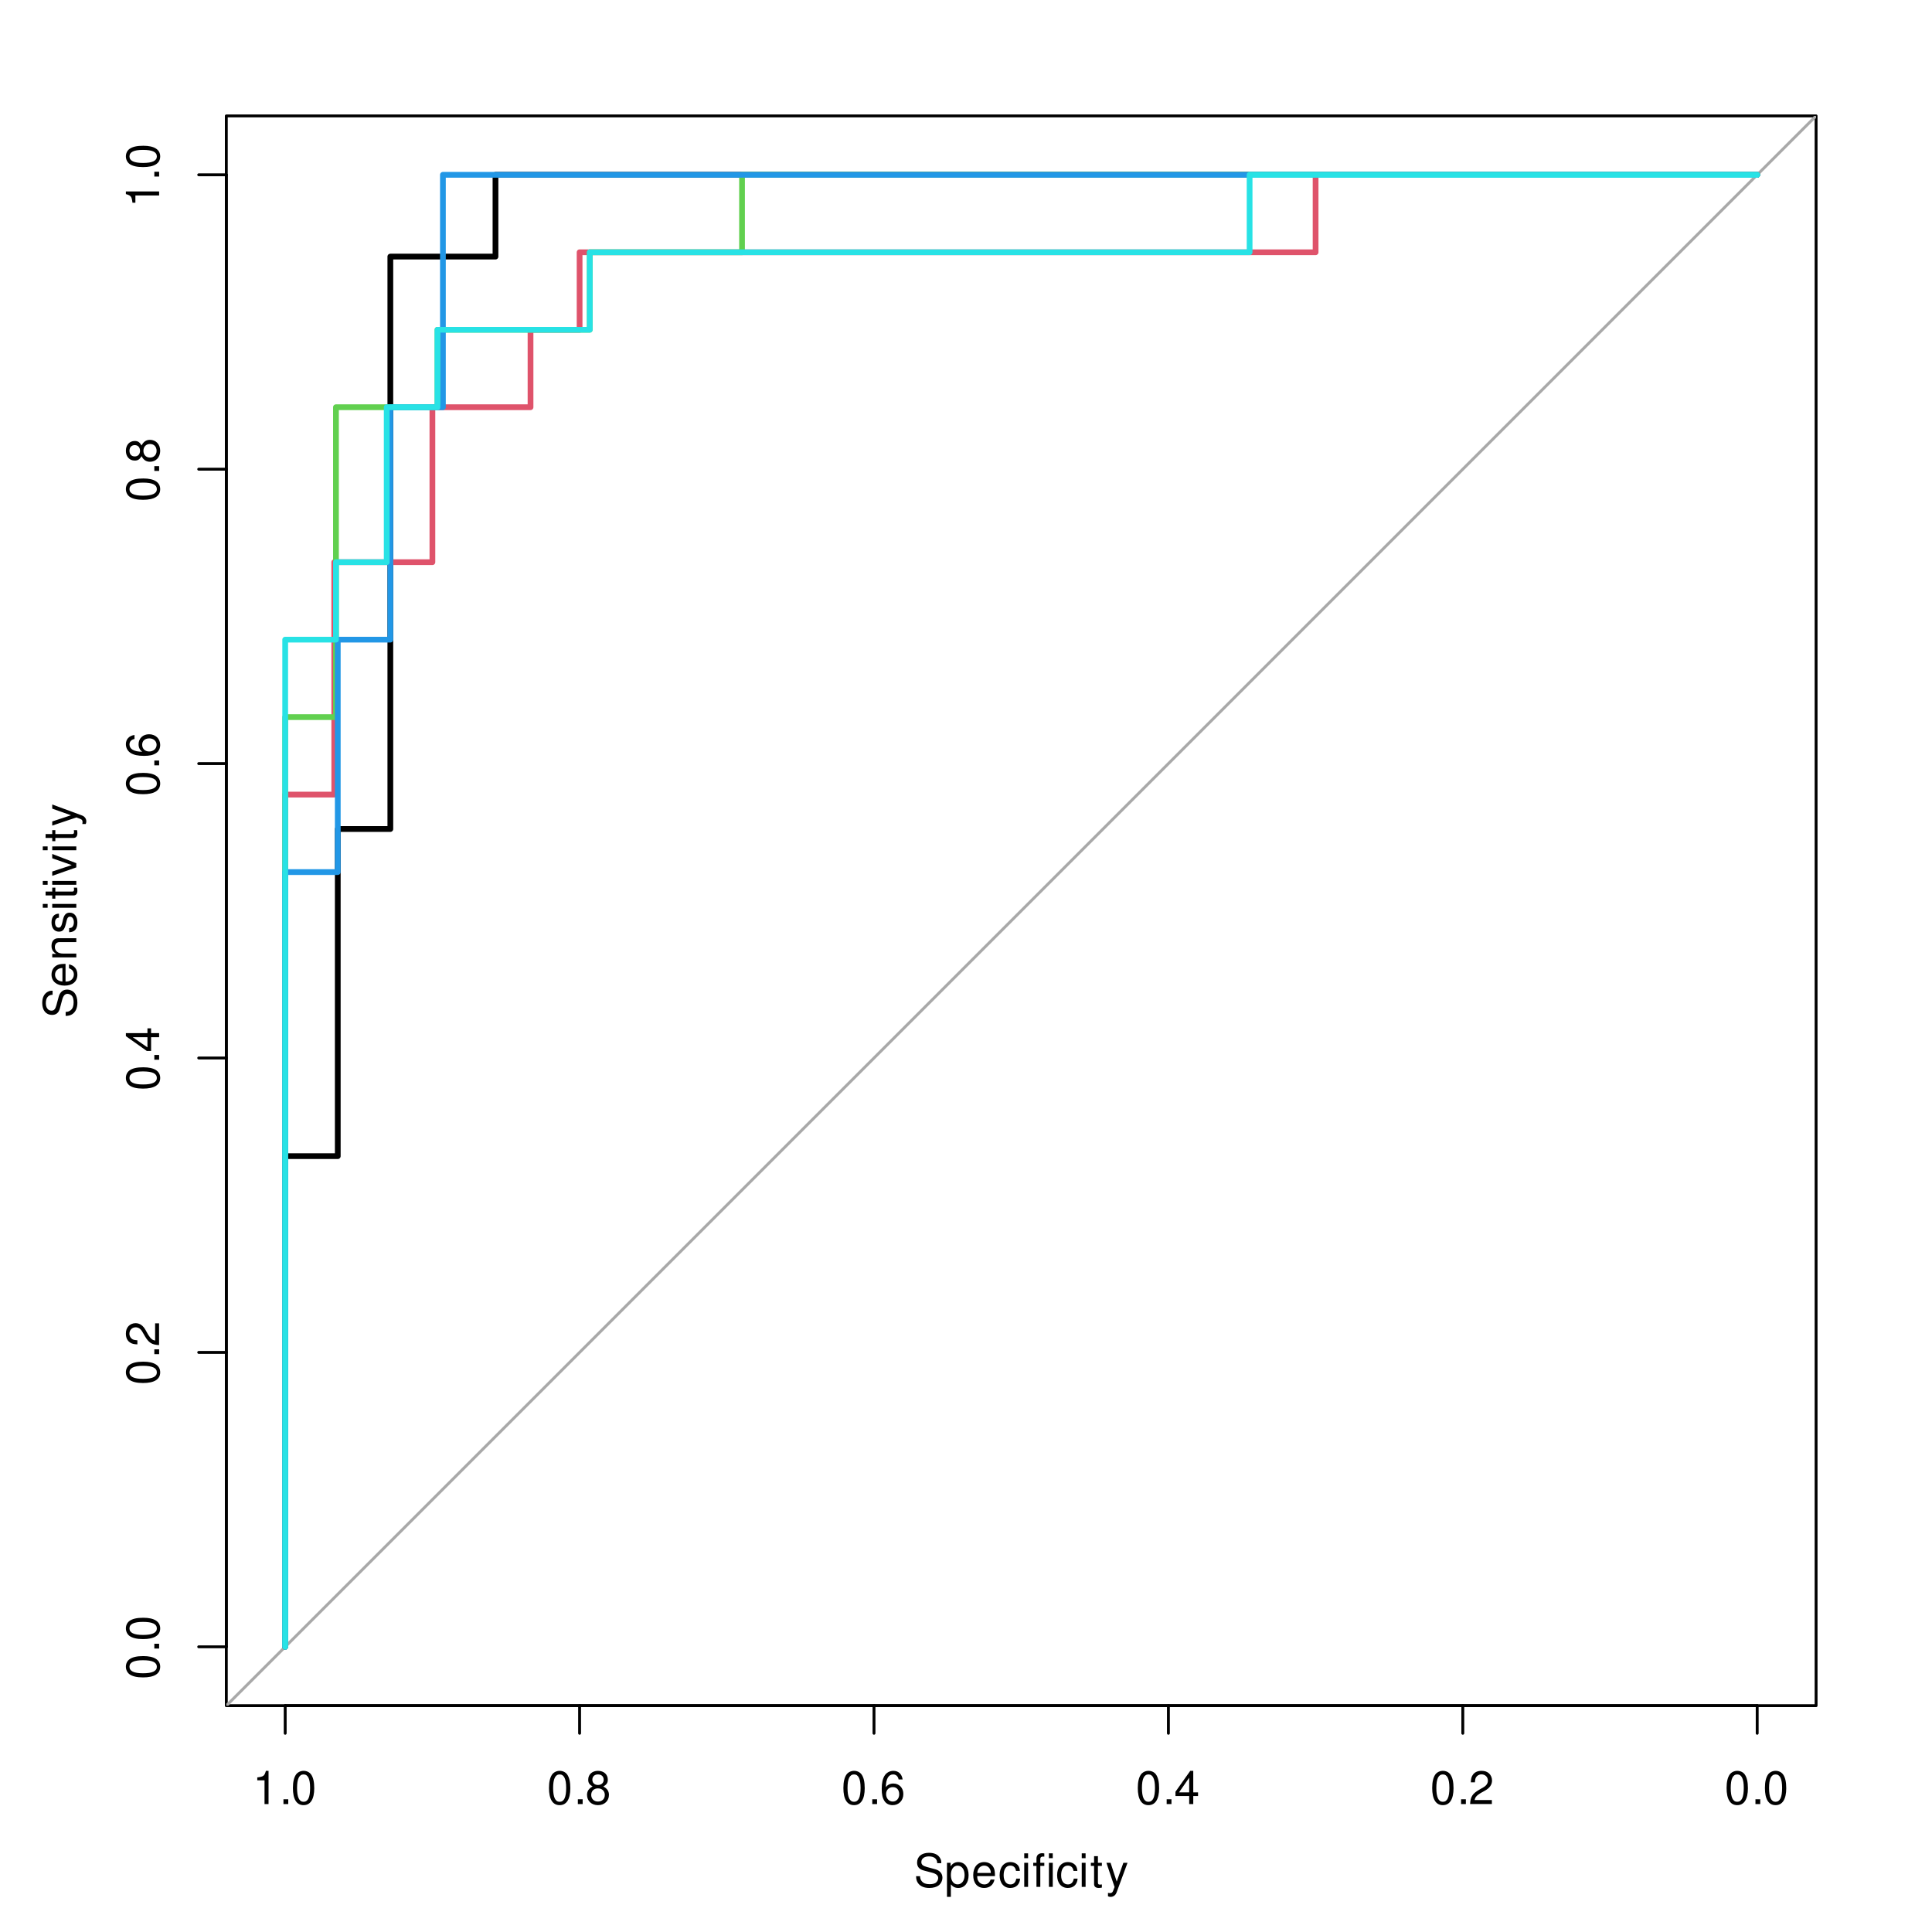
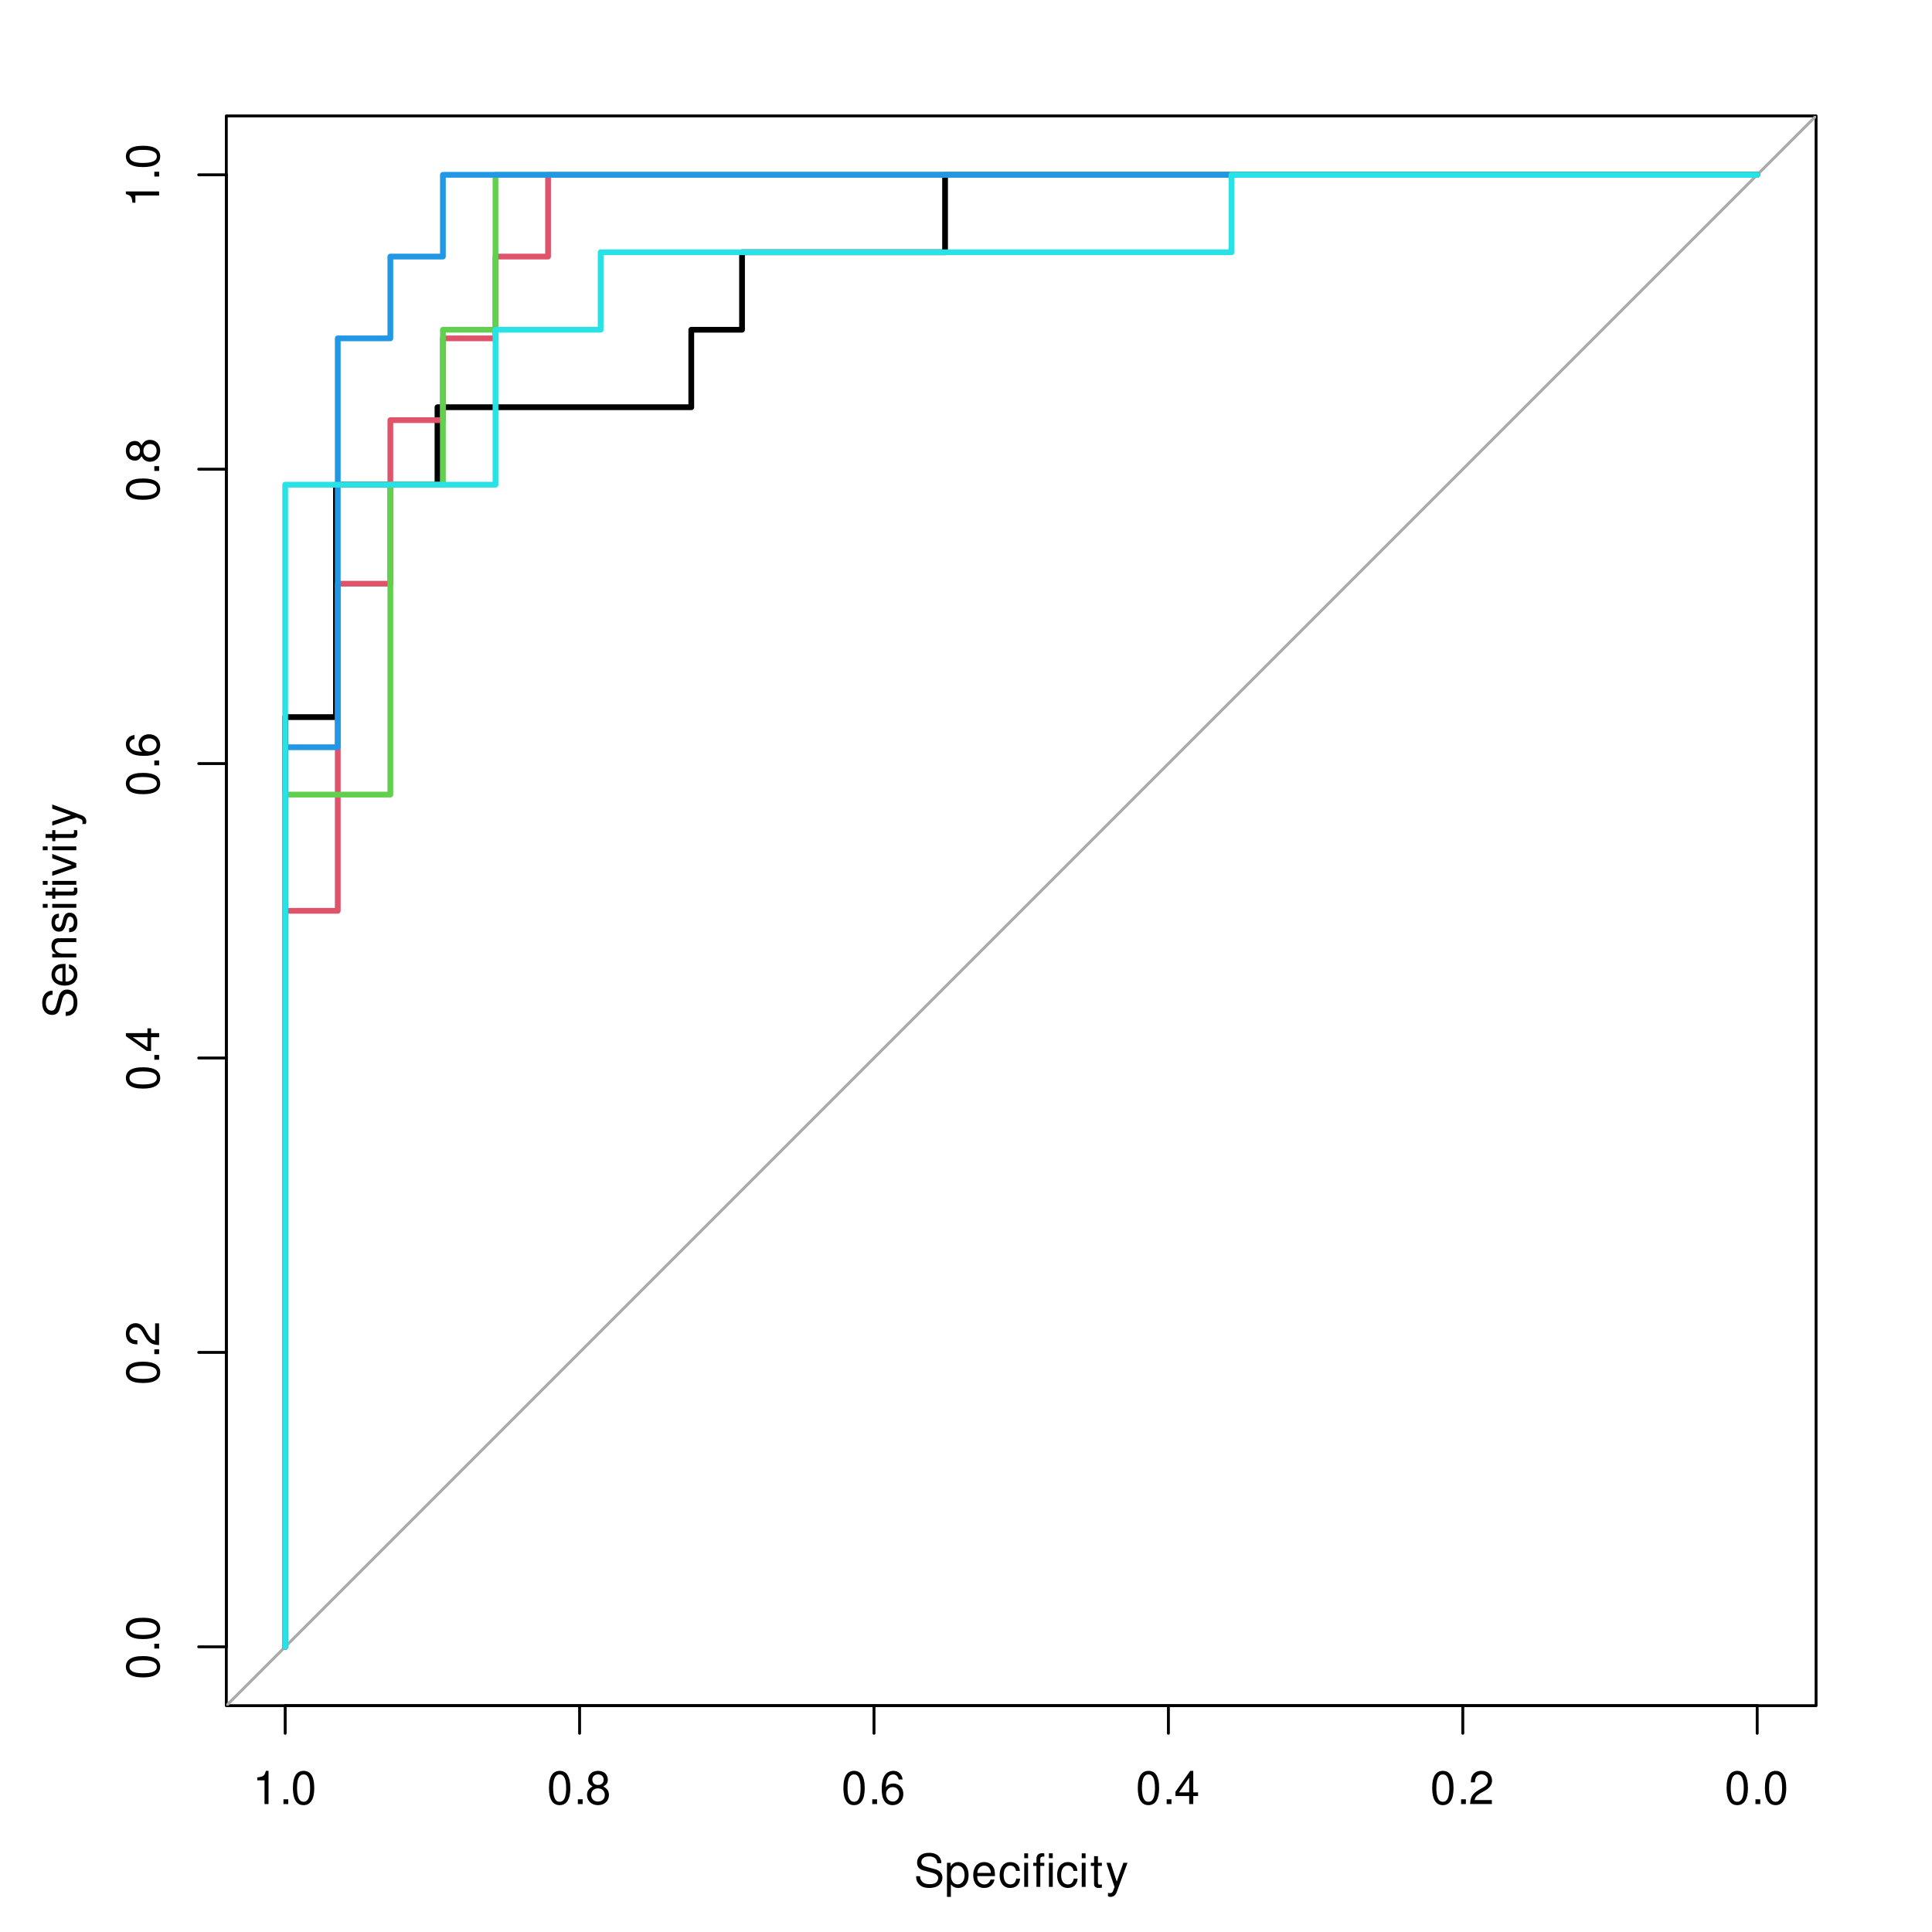
<svg xmlns="http://www.w3.org/2000/svg" xmlns:xlink="http://www.w3.org/1999/xlink" width="504pt" height="504pt" viewBox="0 0 504 504" version="1.1">
  <defs>
    <g>
      <symbol overflow="visible" id="glyph0-0">
        <path style="stroke:none;" d="" />
      </symbol>
      <symbol overflow="visible" id="glyph0-1">
        <path style="stroke:none;" d="M 7.156 -6.188 C 7.156 -6.781 7.109 -6.953 6.922 -7.359 C 6.438 -8.359 5.422 -8.891 3.953 -8.891 C 2.031 -8.891 0.844 -7.906 0.844 -6.328 C 0.844 -5.25 1.406 -4.578 2.562 -4.281 L 4.734 -3.703 C 5.844 -3.422 6.344 -2.969 6.344 -2.297 C 6.344 -1.828 6.078 -1.344 5.719 -1.078 C 5.359 -0.828 4.812 -0.703 4.109 -0.703 C 3.141 -0.703 2.516 -0.938 2.094 -1.438 C 1.766 -1.828 1.625 -2.25 1.625 -2.781 L 0.578 -2.781 C 0.594 -1.984 0.75 -1.453 1.094 -0.969 C 1.688 -0.141 2.703 0.281 4.031 0.281 C 5.078 0.281 5.922 0.031 6.484 -0.391 C 7.078 -0.859 7.453 -1.641 7.453 -2.406 C 7.453 -3.484 6.781 -4.266 5.594 -4.594 L 3.391 -5.188 C 2.344 -5.469 1.953 -5.812 1.953 -6.484 C 1.953 -7.375 2.734 -7.953 3.906 -7.953 C 5.297 -7.953 6.078 -7.328 6.094 -6.188 Z M 7.156 -6.188 " />
      </symbol>
      <symbol overflow="visible" id="glyph0-2">
        <path style="stroke:none;" d="M 0.641 2.609 L 1.656 2.609 L 1.656 -0.656 C 2.188 -0.016 2.766 0.281 3.594 0.281 C 5.219 0.281 6.281 -1.031 6.281 -3.031 C 6.281 -5.141 5.25 -6.469 3.578 -6.469 C 2.719 -6.469 2.047 -6.078 1.578 -5.344 L 1.578 -6.281 L 0.641 -6.281 Z M 3.406 -5.531 C 4.516 -5.531 5.234 -4.562 5.234 -3.062 C 5.234 -1.625 4.5 -0.656 3.406 -0.656 C 2.344 -0.656 1.656 -1.625 1.656 -3.094 C 1.656 -4.578 2.344 -5.531 3.406 -5.531 Z M 3.406 -5.531 " />
      </symbol>
      <symbol overflow="visible" id="glyph0-3">
        <path style="stroke:none;" d="M 6.156 -2.812 C 6.156 -3.766 6.078 -4.344 5.906 -4.812 C 5.5 -5.844 4.531 -6.469 3.359 -6.469 C 1.609 -6.469 0.484 -5.141 0.484 -3.062 C 0.484 -0.984 1.562 0.281 3.344 0.281 C 4.781 0.281 5.766 -0.547 6.031 -1.906 L 5.016 -1.906 C 4.734 -1.078 4.172 -0.641 3.375 -0.641 C 2.734 -0.641 2.203 -0.938 1.859 -1.469 C 1.625 -1.828 1.531 -2.188 1.531 -2.812 Z M 1.547 -3.625 C 1.625 -4.781 2.344 -5.547 3.344 -5.547 C 4.375 -5.547 5.078 -4.75 5.078 -3.625 Z M 1.547 -3.625 " />
      </symbol>
      <symbol overflow="visible" id="glyph0-4">
        <path style="stroke:none;" d="M 5.656 -4.172 C 5.609 -4.781 5.469 -5.188 5.234 -5.531 C 4.797 -6.125 4.047 -6.469 3.172 -6.469 C 1.469 -6.469 0.375 -5.125 0.375 -3.031 C 0.375 -1.016 1.453 0.281 3.156 0.281 C 4.656 0.281 5.609 -0.625 5.719 -2.156 L 4.719 -2.156 C 4.547 -1.156 4.031 -0.641 3.188 -0.641 C 2.078 -0.641 1.422 -1.547 1.422 -3.031 C 1.422 -4.609 2.062 -5.547 3.156 -5.547 C 4 -5.547 4.531 -5.047 4.641 -4.172 Z M 5.656 -4.172 " />
      </symbol>
      <symbol overflow="visible" id="glyph0-5">
        <path style="stroke:none;" d="M 1.797 -6.281 L 0.797 -6.281 L 0.797 0 L 1.797 0 Z M 1.797 -8.75 L 0.797 -8.75 L 0.797 -7.484 L 1.797 -7.484 Z M 1.797 -8.75 " />
      </symbol>
      <symbol overflow="visible" id="glyph0-6">
        <path style="stroke:none;" d="M 3.031 -6.281 L 1.984 -6.281 L 1.984 -7.266 C 1.984 -7.688 2.203 -7.906 2.672 -7.906 C 2.766 -7.906 2.797 -7.906 3.031 -7.891 L 3.031 -8.719 C 2.797 -8.766 2.656 -8.781 2.453 -8.781 C 1.531 -8.781 0.984 -8.25 0.984 -7.359 L 0.984 -6.281 L 0.141 -6.281 L 0.141 -5.469 L 0.984 -5.469 L 0.984 0 L 1.984 0 L 1.984 -5.469 L 3.031 -5.469 Z M 5.234 -6.281 L 4.234 -6.281 L 4.234 0 L 5.234 0 Z M 5.234 -8.75 L 4.234 -8.75 L 4.234 -7.484 L 5.234 -7.484 Z M 5.234 -8.75 " />
      </symbol>
      <symbol overflow="visible" id="glyph0-7">
        <path style="stroke:none;" d="M 3.047 -6.281 L 2.016 -6.281 L 2.016 -8.016 L 1.016 -8.016 L 1.016 -6.281 L 0.172 -6.281 L 0.172 -5.469 L 1.016 -5.469 L 1.016 -0.719 C 1.016 -0.078 1.453 0.281 2.234 0.281 C 2.5 0.281 2.719 0.25 3.047 0.188 L 3.047 -0.641 C 2.906 -0.609 2.766 -0.594 2.562 -0.594 C 2.141 -0.594 2.016 -0.719 2.016 -1.156 L 2.016 -5.469 L 3.047 -5.469 Z M 3.047 -6.281 " />
      </symbol>
      <symbol overflow="visible" id="glyph0-8">
        <path style="stroke:none;" d="M 4.656 -6.281 L 2.922 -1.391 L 1.312 -6.281 L 0.234 -6.281 L 2.359 0.031 L 1.984 1.016 C 1.812 1.469 1.594 1.625 1.172 1.625 C 1.016 1.625 0.859 1.609 0.641 1.562 L 0.641 2.453 C 0.859 2.562 1.062 2.609 1.312 2.609 C 1.641 2.609 1.984 2.516 2.25 2.312 C 2.562 2.094 2.75 1.828 2.938 1.312 L 5.734 -6.281 Z M 4.656 -6.281 " />
      </symbol>
      <symbol overflow="visible" id="glyph0-9">
        <path style="stroke:none;" d="M 3.109 -6.188 L 3.109 0 L 4.156 0 L 4.156 -8.672 L 3.469 -8.672 C 3.094 -7.344 2.859 -7.156 1.219 -6.953 L 1.219 -6.188 Z M 3.109 -6.188 " />
      </symbol>
      <symbol overflow="visible" id="glyph0-10">
        <path style="stroke:none;" d="M 2.297 -1.25 L 1.047 -1.25 L 1.047 0 L 2.297 0 Z M 2.297 -1.25 " />
      </symbol>
      <symbol overflow="visible" id="glyph0-11">
        <path style="stroke:none;" d="M 3.297 -8.672 C 2.516 -8.672 1.781 -8.312 1.344 -7.734 C 0.797 -6.953 0.516 -5.812 0.516 -4.203 C 0.516 -1.266 1.469 0.281 3.297 0.281 C 5.094 0.281 6.078 -1.266 6.078 -4.125 C 6.078 -5.812 5.812 -6.938 5.25 -7.734 C 4.812 -8.328 4.109 -8.672 3.297 -8.672 Z M 3.297 -7.734 C 4.438 -7.734 5 -6.578 5 -4.219 C 5 -1.75 4.453 -0.594 3.281 -0.594 C 2.156 -0.594 1.594 -1.797 1.594 -4.188 C 1.594 -6.578 2.156 -7.734 3.297 -7.734 Z M 3.297 -7.734 " />
      </symbol>
      <symbol overflow="visible" id="glyph0-12">
        <path style="stroke:none;" d="M 4.688 -4.578 C 5.578 -5.109 5.859 -5.547 5.859 -6.359 C 5.859 -7.734 4.812 -8.672 3.297 -8.672 C 1.797 -8.672 0.75 -7.734 0.75 -6.375 C 0.75 -5.547 1.016 -5.125 1.891 -4.578 C 0.922 -4.078 0.438 -3.375 0.438 -2.406 C 0.438 -0.828 1.609 0.281 3.297 0.281 C 4.984 0.281 6.156 -0.828 6.156 -2.406 C 6.156 -3.375 5.672 -4.078 4.688 -4.578 Z M 3.297 -7.734 C 4.203 -7.734 4.781 -7.203 4.781 -6.344 C 4.781 -5.516 4.188 -4.984 3.297 -4.984 C 2.406 -4.984 1.828 -5.516 1.828 -6.359 C 1.828 -7.203 2.406 -7.734 3.297 -7.734 Z M 3.297 -4.094 C 4.359 -4.094 5.078 -3.391 5.078 -2.391 C 5.078 -1.344 4.375 -0.656 3.281 -0.656 C 2.25 -0.656 1.531 -1.375 1.531 -2.375 C 1.531 -3.406 2.234 -4.094 3.297 -4.094 Z M 3.297 -4.094 " />
      </symbol>
      <symbol overflow="visible" id="glyph0-13">
        <path style="stroke:none;" d="M 5.969 -6.422 C 5.766 -7.844 4.859 -8.672 3.562 -8.672 C 2.625 -8.672 1.781 -8.219 1.281 -7.438 C 0.75 -6.594 0.516 -5.531 0.516 -3.953 C 0.516 -2.5 0.719 -1.578 1.234 -0.797 C 1.688 -0.094 2.438 0.281 3.375 0.281 C 4.984 0.281 6.156 -0.938 6.156 -2.625 C 6.156 -4.219 5.078 -5.359 3.547 -5.359 C 2.719 -5.359 2.047 -5.047 1.594 -4.406 C 1.609 -6.547 2.281 -7.734 3.484 -7.734 C 4.234 -7.734 4.75 -7.266 4.922 -6.422 Z M 3.422 -4.422 C 4.438 -4.422 5.078 -3.703 5.078 -2.547 C 5.078 -1.453 4.359 -0.656 3.391 -0.656 C 2.406 -0.656 1.656 -1.484 1.656 -2.594 C 1.656 -3.672 2.375 -4.422 3.422 -4.422 Z M 3.422 -4.422 " />
      </symbol>
      <symbol overflow="visible" id="glyph0-14">
        <path style="stroke:none;" d="M 3.922 -2.094 L 3.922 0 L 4.984 0 L 4.984 -2.094 L 6.234 -2.094 L 6.234 -3.047 L 4.984 -3.047 L 4.984 -8.672 L 4.203 -8.672 L 0.344 -3.219 L 0.344 -2.094 Z M 3.922 -3.047 L 1.266 -3.047 L 3.922 -6.875 Z M 3.922 -3.047 " />
      </symbol>
      <symbol overflow="visible" id="glyph0-15">
        <path style="stroke:none;" d="M 6.078 -1.047 L 1.594 -1.047 C 1.703 -1.766 2.094 -2.219 3.125 -2.859 L 4.328 -3.531 C 5.516 -4.188 6.125 -5.078 6.125 -6.141 C 6.125 -6.859 5.844 -7.531 5.344 -8 C 4.844 -8.453 4.219 -8.672 3.406 -8.672 C 2.328 -8.672 1.531 -8.297 1.062 -7.547 C 0.75 -7.094 0.625 -6.547 0.594 -5.672 L 1.656 -5.672 C 1.688 -6.266 1.766 -6.609 1.906 -6.906 C 2.188 -7.422 2.734 -7.75 3.375 -7.75 C 4.328 -7.75 5.047 -7.062 5.047 -6.125 C 5.047 -5.422 4.656 -4.828 3.906 -4.391 L 2.797 -3.75 C 1.016 -2.719 0.5 -1.906 0.406 -0.016 L 6.078 -0.016 Z M 6.078 -1.047 " />
      </symbol>
      <symbol overflow="visible" id="glyph1-0">
        <path style="stroke:none;" d="" />
      </symbol>
      <symbol overflow="visible" id="glyph1-1">
        <path style="stroke:none;" d="M -6.188 -7.156 C -6.781 -7.156 -6.953 -7.109 -7.359 -6.922 C -8.359 -6.438 -8.891 -5.422 -8.891 -3.953 C -8.891 -2.031 -7.906 -0.844 -6.328 -0.844 C -5.25 -0.844 -4.578 -1.406 -4.281 -2.562 L -3.703 -4.734 C -3.422 -5.844 -2.969 -6.344 -2.297 -6.344 C -1.828 -6.344 -1.344 -6.078 -1.078 -5.719 C -0.828 -5.359 -0.703 -4.812 -0.703 -4.109 C -0.703 -3.141 -0.938 -2.516 -1.438 -2.094 C -1.828 -1.766 -2.25 -1.625 -2.781 -1.625 L -2.781 -0.578 C -1.984 -0.594 -1.453 -0.75 -0.969 -1.094 C -0.141 -1.688 0.281 -2.703 0.281 -4.031 C 0.281 -5.078 0.031 -5.922 -0.391 -6.484 C -0.859 -7.078 -1.641 -7.453 -2.406 -7.453 C -3.484 -7.453 -4.266 -6.781 -4.594 -5.594 L -5.188 -3.391 C -5.469 -2.344 -5.812 -1.953 -6.484 -1.953 C -7.375 -1.953 -7.953 -2.734 -7.953 -3.906 C -7.953 -5.297 -7.328 -6.078 -6.188 -6.094 Z M -6.188 -7.156 " />
      </symbol>
      <symbol overflow="visible" id="glyph1-2">
        <path style="stroke:none;" d="M -2.812 -6.156 C -3.766 -6.156 -4.344 -6.078 -4.812 -5.906 C -5.844 -5.5 -6.469 -4.531 -6.469 -3.359 C -6.469 -1.609 -5.141 -0.484 -3.062 -0.484 C -0.984 -0.484 0.281 -1.562 0.281 -3.344 C 0.281 -4.781 -0.547 -5.766 -1.906 -6.031 L -1.906 -5.016 C -1.078 -4.734 -0.641 -4.172 -0.641 -3.375 C -0.641 -2.734 -0.938 -2.203 -1.469 -1.859 C -1.828 -1.625 -2.188 -1.531 -2.812 -1.531 Z M -3.625 -1.547 C -4.781 -1.625 -5.547 -2.344 -5.547 -3.344 C -5.547 -4.375 -4.75 -5.078 -3.625 -5.078 Z M -3.625 -1.547 " />
      </symbol>
      <symbol overflow="visible" id="glyph1-3">
        <path style="stroke:none;" d="M -6.281 -0.844 L 0 -0.844 L 0 -1.844 L -3.469 -1.844 C -4.75 -1.844 -5.594 -2.516 -5.594 -3.547 C -5.594 -4.344 -5.109 -4.844 -4.359 -4.844 L 0 -4.844 L 0 -5.844 L -4.75 -5.844 C -5.797 -5.844 -6.469 -5.062 -6.469 -3.859 C -6.469 -2.922 -6.109 -2.312 -5.234 -1.766 L -6.281 -1.766 Z M -6.281 -0.844 " />
      </symbol>
      <symbol overflow="visible" id="glyph1-4">
        <path style="stroke:none;" d="M -4.531 -5.25 C -5.766 -5.25 -6.469 -4.422 -6.469 -2.969 C -6.469 -1.516 -5.719 -0.562 -4.547 -0.562 C -3.562 -0.562 -3.094 -1.062 -2.734 -2.562 L -2.516 -3.484 C -2.344 -4.188 -2.094 -4.469 -1.641 -4.469 C -1.047 -4.469 -0.641 -3.875 -0.641 -3 C -0.641 -2.453 -0.797 -2 -1.062 -1.75 C -1.25 -1.594 -1.422 -1.531 -1.875 -1.469 L -1.875 -0.406 C -0.422 -0.453 0.281 -1.266 0.281 -2.922 C 0.281 -4.5 -0.5 -5.516 -1.719 -5.516 C -2.656 -5.516 -3.172 -4.984 -3.469 -3.734 L -3.703 -2.766 C -3.891 -1.953 -4.156 -1.609 -4.594 -1.609 C -5.188 -1.609 -5.547 -2.125 -5.547 -2.938 C -5.547 -3.75 -5.203 -4.172 -4.531 -4.203 Z M -4.531 -5.25 " />
      </symbol>
      <symbol overflow="visible" id="glyph1-5">
        <path style="stroke:none;" d="M -6.281 -1.797 L -6.281 -0.797 L 0 -0.797 L 0 -1.797 Z M -8.75 -1.797 L -8.75 -0.797 L -7.484 -0.797 L -7.484 -1.797 Z M -8.75 -1.797 " />
      </symbol>
      <symbol overflow="visible" id="glyph1-6">
        <path style="stroke:none;" d="M -6.281 -3.047 L -6.281 -2.016 L -8.016 -2.016 L -8.016 -1.016 L -6.281 -1.016 L -6.281 -0.172 L -5.469 -0.172 L -5.469 -1.016 L -0.719 -1.016 C -0.078 -1.016 0.281 -1.453 0.281 -2.234 C 0.281 -2.5 0.25 -2.719 0.188 -3.047 L -0.641 -3.047 C -0.609 -2.906 -0.594 -2.766 -0.594 -2.562 C -0.594 -2.141 -0.719 -2.016 -1.156 -2.016 L -5.469 -2.016 L -5.469 -3.047 Z M -6.281 -3.047 " />
      </symbol>
      <symbol overflow="visible" id="glyph1-7">
        <path style="stroke:none;" d="M 0 -3.422 L -6.281 -5.828 L -6.281 -4.703 L -1.188 -2.922 L -6.281 -1.25 L -6.281 -0.125 L 0 -2.328 Z M 0 -3.422 " />
      </symbol>
      <symbol overflow="visible" id="glyph1-8">
        <path style="stroke:none;" d="M -6.281 -4.656 L -1.391 -2.922 L -6.281 -1.312 L -6.281 -0.234 L 0.031 -2.359 L 1.016 -1.984 C 1.469 -1.812 1.625 -1.594 1.625 -1.172 C 1.625 -1.016 1.609 -0.859 1.562 -0.641 L 2.453 -0.641 C 2.562 -0.859 2.609 -1.062 2.609 -1.312 C 2.609 -1.641 2.516 -1.984 2.312 -2.25 C 2.094 -2.562 1.828 -2.75 1.312 -2.938 L -6.281 -5.734 Z M -6.281 -4.656 " />
      </symbol>
      <symbol overflow="visible" id="glyph1-9">
        <path style="stroke:none;" d="M -8.672 -3.297 C -8.672 -2.516 -8.312 -1.781 -7.734 -1.344 C -6.953 -0.797 -5.812 -0.516 -4.203 -0.516 C -1.266 -0.516 0.281 -1.469 0.281 -3.297 C 0.281 -5.094 -1.266 -6.078 -4.125 -6.078 C -5.812 -6.078 -6.938 -5.812 -7.734 -5.25 C -8.328 -4.812 -8.672 -4.109 -8.672 -3.297 Z M -7.734 -3.297 C -7.734 -4.438 -6.578 -5 -4.219 -5 C -1.75 -5 -0.594 -4.453 -0.594 -3.281 C -0.594 -2.156 -1.797 -1.594 -4.188 -1.594 C -6.578 -1.594 -7.734 -2.156 -7.734 -3.297 Z M -7.734 -3.297 " />
      </symbol>
      <symbol overflow="visible" id="glyph1-10">
        <path style="stroke:none;" d="M -1.25 -2.297 L -1.25 -1.047 L 0 -1.047 L 0 -2.297 Z M -1.25 -2.297 " />
      </symbol>
      <symbol overflow="visible" id="glyph1-11">
        <path style="stroke:none;" d="M -1.047 -6.078 L -1.047 -1.594 C -1.766 -1.703 -2.219 -2.094 -2.859 -3.125 L -3.531 -4.328 C -4.188 -5.516 -5.078 -6.125 -6.141 -6.125 C -6.859 -6.125 -7.531 -5.844 -8 -5.344 C -8.453 -4.844 -8.672 -4.219 -8.672 -3.406 C -8.672 -2.328 -8.297 -1.531 -7.547 -1.062 C -7.094 -0.75 -6.547 -0.625 -5.672 -0.594 L -5.672 -1.656 C -6.266 -1.688 -6.609 -1.766 -6.906 -1.906 C -7.422 -2.188 -7.75 -2.734 -7.75 -3.375 C -7.75 -4.328 -7.062 -5.047 -6.125 -5.047 C -5.422 -5.047 -4.828 -4.656 -4.391 -3.906 L -3.75 -2.797 C -2.719 -1.016 -1.906 -0.5 -0.016 -0.406 L -0.016 -6.078 Z M -1.047 -6.078 " />
      </symbol>
      <symbol overflow="visible" id="glyph1-12">
        <path style="stroke:none;" d="M -2.094 -3.922 L 0 -3.922 L 0 -4.984 L -2.094 -4.984 L -2.094 -6.234 L -3.047 -6.234 L -3.047 -4.984 L -8.672 -4.984 L -8.672 -4.203 L -3.219 -0.344 L -2.094 -0.344 Z M -3.047 -3.922 L -3.047 -1.266 L -6.875 -3.922 Z M -3.047 -3.922 " />
      </symbol>
      <symbol overflow="visible" id="glyph1-13">
        <path style="stroke:none;" d="M -6.422 -5.969 C -7.844 -5.766 -8.672 -4.859 -8.672 -3.562 C -8.672 -2.625 -8.219 -1.781 -7.438 -1.281 C -6.594 -0.75 -5.531 -0.516 -3.953 -0.516 C -2.5 -0.516 -1.578 -0.719 -0.797 -1.234 C -0.094 -1.688 0.281 -2.438 0.281 -3.375 C 0.281 -4.984 -0.938 -6.156 -2.625 -6.156 C -4.219 -6.156 -5.359 -5.078 -5.359 -3.547 C -5.359 -2.719 -5.047 -2.047 -4.406 -1.594 C -6.547 -1.609 -7.734 -2.281 -7.734 -3.484 C -7.734 -4.234 -7.266 -4.75 -6.422 -4.922 Z M -4.422 -3.422 C -4.422 -4.438 -3.703 -5.078 -2.547 -5.078 C -1.453 -5.078 -0.656 -4.359 -0.656 -3.391 C -0.656 -2.406 -1.484 -1.656 -2.594 -1.656 C -3.672 -1.656 -4.422 -2.375 -4.422 -3.422 Z M -4.422 -3.422 " />
      </symbol>
      <symbol overflow="visible" id="glyph1-14">
        <path style="stroke:none;" d="M -4.578 -4.688 C -5.109 -5.578 -5.547 -5.859 -6.359 -5.859 C -7.734 -5.859 -8.672 -4.812 -8.672 -3.297 C -8.672 -1.797 -7.734 -0.75 -6.375 -0.75 C -5.547 -0.75 -5.125 -1.016 -4.578 -1.891 C -4.078 -0.922 -3.375 -0.438 -2.406 -0.438 C -0.828 -0.438 0.281 -1.609 0.281 -3.297 C 0.281 -4.984 -0.828 -6.156 -2.406 -6.156 C -3.375 -6.156 -4.078 -5.672 -4.578 -4.688 Z M -7.734 -3.297 C -7.734 -4.203 -7.203 -4.781 -6.344 -4.781 C -5.516 -4.781 -4.984 -4.188 -4.984 -3.297 C -4.984 -2.406 -5.516 -1.828 -6.359 -1.828 C -7.203 -1.828 -7.734 -2.406 -7.734 -3.297 Z M -4.094 -3.297 C -4.094 -4.359 -3.391 -5.078 -2.391 -5.078 C -1.344 -5.078 -0.656 -4.375 -0.656 -3.281 C -0.656 -2.25 -1.375 -1.531 -2.375 -1.531 C -3.406 -1.531 -4.094 -2.234 -4.094 -3.297 Z M -4.094 -3.297 " />
      </symbol>
      <symbol overflow="visible" id="glyph1-15">
        <path style="stroke:none;" d="M -6.188 -3.109 L 0 -3.109 L 0 -4.156 L -8.672 -4.156 L -8.672 -3.469 C -7.344 -3.094 -7.156 -2.859 -6.953 -1.219 L -6.188 -1.219 Z M -6.188 -3.109 " />
      </symbol>
    </g>
    <clipPath id="clip1">
      <path d="M 59.039 30.238 L 473.758 30.238 L 473.758 444.957 L 59.039 444.957 Z M 59.039 30.238 " />
    </clipPath>
  </defs>
  <g id="surface151">
    <rect x="0" y="0" width="504" height="504" style="fill:rgb(100%,100%,100%);fill-opacity:1;stroke:none;" />
    <g style="fill:rgb(0%,0%,0%);fill-opacity:1;">
      <use xlink:href="#glyph0-1" x="238.398" y="492.229" />
      <use xlink:href="#glyph0-2" x="246.398" y="492.229" />
      <use xlink:href="#glyph0-3" x="253.398" y="492.229" />
      <use xlink:href="#glyph0-4" x="260.398" y="492.229" />
      <use xlink:href="#glyph0-5" x="266.398" y="492.229" />
      <use xlink:href="#glyph0-6" x="269.398" y="492.229" />
      <use xlink:href="#glyph0-4" x="275.398" y="492.229" />
      <use xlink:href="#glyph0-5" x="281.398" y="492.229" />
      <use xlink:href="#glyph0-7" x="284.398" y="492.229" />
      <use xlink:href="#glyph0-8" x="288.398" y="492.229" />
    </g>
    <g style="fill:rgb(0%,0%,0%);fill-opacity:1;">
      <use xlink:href="#glyph1-1" x="19.908" y="265.602" />
      <use xlink:href="#glyph1-2" x="19.908" y="257.602" />
      <use xlink:href="#glyph1-3" x="19.908" y="250.602" />
      <use xlink:href="#glyph1-4" x="19.908" y="243.602" />
      <use xlink:href="#glyph1-5" x="19.908" y="237.602" />
      <use xlink:href="#glyph1-6" x="19.908" y="234.602" />
      <use xlink:href="#glyph1-5" x="19.908" y="231.602" />
      <use xlink:href="#glyph1-7" x="19.908" y="228.602" />
      <use xlink:href="#glyph1-5" x="19.908" y="222.602" />
      <use xlink:href="#glyph1-6" x="19.908" y="219.602" />
      <use xlink:href="#glyph1-8" x="19.908" y="215.602" />
    </g>
    <path style="fill:none;stroke-width:0.75;stroke-linecap:round;stroke-linejoin:round;stroke:rgb(0%,0%,0%);stroke-opacity:1;stroke-miterlimit:10;" d="M 59.039 444.961 L 473.762 444.961 L 473.762 30.238 L 59.039 30.238 L 59.039 444.961 " />
    <path style="fill:none;stroke-width:0.75;stroke-linecap:round;stroke-linejoin:round;stroke:rgb(0%,0%,0%);stroke-opacity:1;stroke-miterlimit:10;" d="M 458.398 444.961 L 74.398 444.961 " />
    <path style="fill:none;stroke-width:0.75;stroke-linecap:round;stroke-linejoin:round;stroke:rgb(0%,0%,0%);stroke-opacity:1;stroke-miterlimit:10;" d="M 458.398 444.961 L 458.398 452.16 " />
    <path style="fill:none;stroke-width:0.75;stroke-linecap:round;stroke-linejoin:round;stroke:rgb(0%,0%,0%);stroke-opacity:1;stroke-miterlimit:10;" d="M 381.602 444.961 L 381.602 452.16 " />
    <path style="fill:none;stroke-width:0.75;stroke-linecap:round;stroke-linejoin:round;stroke:rgb(0%,0%,0%);stroke-opacity:1;stroke-miterlimit:10;" d="M 304.801 444.961 L 304.801 452.16 " />
    <path style="fill:none;stroke-width:0.75;stroke-linecap:round;stroke-linejoin:round;stroke:rgb(0%,0%,0%);stroke-opacity:1;stroke-miterlimit:10;" d="M 228 444.961 L 228 452.16 " />
    <path style="fill:none;stroke-width:0.75;stroke-linecap:round;stroke-linejoin:round;stroke:rgb(0%,0%,0%);stroke-opacity:1;stroke-miterlimit:10;" d="M 151.199 444.961 L 151.199 452.16 " />
    <path style="fill:none;stroke-width:0.75;stroke-linecap:round;stroke-linejoin:round;stroke:rgb(0%,0%,0%);stroke-opacity:1;stroke-miterlimit:10;" d="M 74.398 444.961 L 74.398 452.16 " />
    <g style="fill:rgb(0%,0%,0%);fill-opacity:1;">
      <use xlink:href="#glyph0-9" x="65.898" y="470.627" />
      <use xlink:href="#glyph0-10" x="72.898" y="470.627" />
      <use xlink:href="#glyph0-11" x="75.898" y="470.627" />
    </g>
    <g style="fill:rgb(0%,0%,0%);fill-opacity:1;">
      <use xlink:href="#glyph0-11" x="142.699" y="470.627" />
      <use xlink:href="#glyph0-10" x="149.699" y="470.627" />
      <use xlink:href="#glyph0-12" x="152.699" y="470.627" />
    </g>
    <g style="fill:rgb(0%,0%,0%);fill-opacity:1;">
      <use xlink:href="#glyph0-11" x="219.5" y="470.627" />
      <use xlink:href="#glyph0-10" x="226.5" y="470.627" />
      <use xlink:href="#glyph0-13" x="229.5" y="470.627" />
    </g>
    <g style="fill:rgb(0%,0%,0%);fill-opacity:1;">
      <use xlink:href="#glyph0-11" x="296.301" y="470.627" />
      <use xlink:href="#glyph0-10" x="303.301" y="470.627" />
      <use xlink:href="#glyph0-14" x="306.301" y="470.627" />
    </g>
    <g style="fill:rgb(0%,0%,0%);fill-opacity:1;">
      <use xlink:href="#glyph0-11" x="373.102" y="470.627" />
      <use xlink:href="#glyph0-10" x="380.102" y="470.627" />
      <use xlink:href="#glyph0-15" x="383.102" y="470.627" />
    </g>
    <g style="fill:rgb(0%,0%,0%);fill-opacity:1;">
      <use xlink:href="#glyph0-11" x="449.898" y="470.627" />
      <use xlink:href="#glyph0-10" x="456.898" y="470.627" />
      <use xlink:href="#glyph0-11" x="459.898" y="470.627" />
    </g>
    <path style="fill:none;stroke-width:0.75;stroke-linecap:round;stroke-linejoin:round;stroke:rgb(0%,0%,0%);stroke-opacity:1;stroke-miterlimit:10;" d="M 59.039 429.602 L 59.039 45.602 " />
    <path style="fill:none;stroke-width:0.75;stroke-linecap:round;stroke-linejoin:round;stroke:rgb(0%,0%,0%);stroke-opacity:1;stroke-miterlimit:10;" d="M 59.039 429.602 L 51.84 429.602 " />
    <path style="fill:none;stroke-width:0.75;stroke-linecap:round;stroke-linejoin:round;stroke:rgb(0%,0%,0%);stroke-opacity:1;stroke-miterlimit:10;" d="M 59.039 352.801 L 51.84 352.801 " />
    <path style="fill:none;stroke-width:0.75;stroke-linecap:round;stroke-linejoin:round;stroke:rgb(0%,0%,0%);stroke-opacity:1;stroke-miterlimit:10;" d="M 59.039 276 L 51.84 276 " />
    <path style="fill:none;stroke-width:0.75;stroke-linecap:round;stroke-linejoin:round;stroke:rgb(0%,0%,0%);stroke-opacity:1;stroke-miterlimit:10;" d="M 59.039 199.199 L 51.84 199.199 " />
    <path style="fill:none;stroke-width:0.75;stroke-linecap:round;stroke-linejoin:round;stroke:rgb(0%,0%,0%);stroke-opacity:1;stroke-miterlimit:10;" d="M 59.039 122.398 L 51.84 122.398 " />
    <path style="fill:none;stroke-width:0.75;stroke-linecap:round;stroke-linejoin:round;stroke:rgb(0%,0%,0%);stroke-opacity:1;stroke-miterlimit:10;" d="M 59.039 45.602 L 51.84 45.602 " />
    <g style="fill:rgb(0%,0%,0%);fill-opacity:1;">
      <use xlink:href="#glyph1-9" x="41.51" y="438.102" />
      <use xlink:href="#glyph1-10" x="41.51" y="431.102" />
      <use xlink:href="#glyph1-9" x="41.51" y="428.102" />
    </g>
    <g style="fill:rgb(0%,0%,0%);fill-opacity:1;">
      <use xlink:href="#glyph1-9" x="41.51" y="361.301" />
      <use xlink:href="#glyph1-10" x="41.51" y="354.301" />
      <use xlink:href="#glyph1-11" x="41.51" y="351.301" />
    </g>
    <g style="fill:rgb(0%,0%,0%);fill-opacity:1;">
      <use xlink:href="#glyph1-9" x="41.51" y="284.5" />
      <use xlink:href="#glyph1-10" x="41.51" y="277.5" />
      <use xlink:href="#glyph1-12" x="41.51" y="274.5" />
    </g>
    <g style="fill:rgb(0%,0%,0%);fill-opacity:1;">
      <use xlink:href="#glyph1-9" x="41.51" y="207.699" />
      <use xlink:href="#glyph1-10" x="41.51" y="200.699" />
      <use xlink:href="#glyph1-13" x="41.51" y="197.699" />
    </g>
    <g style="fill:rgb(0%,0%,0%);fill-opacity:1;">
      <use xlink:href="#glyph1-9" x="41.51" y="130.898" />
      <use xlink:href="#glyph1-10" x="41.51" y="123.898" />
      <use xlink:href="#glyph1-14" x="41.51" y="120.898" />
    </g>
    <g style="fill:rgb(0%,0%,0%);fill-opacity:1;">
      <use xlink:href="#glyph1-15" x="41.51" y="54.102" />
      <use xlink:href="#glyph1-10" x="41.51" y="47.102" />
      <use xlink:href="#glyph1-9" x="41.51" y="44.102" />
    </g>
    <g clip-path="url(#clip1)" clip-rule="nonzero">
      <path style="fill:none;stroke-width:0.75;stroke-linecap:round;stroke-linejoin:round;stroke:rgb(66.275%,66.275%,66.275%);stroke-opacity:1;stroke-miterlimit:10;" d="M 59.039 444.961 L 473.762 30.238 " />
    </g>
-     <path style="fill:none;stroke-width:1.5;stroke-linecap:round;stroke-linejoin:round;stroke:rgb(0%,0%,0%);stroke-opacity:1;stroke-miterlimit:10;" d="M 458.398 45.602 L 129.258 45.602 L 129.258 66.934 L 101.828 66.934 L 101.828 216.266 L 88.113 216.266 L 88.113 301.602 L 74.398 301.602 L 74.398 429.602 " />
-     <path style="fill:none;stroke-width:1.5;stroke-linecap:round;stroke-linejoin:round;stroke:rgb(87.451%,32.549%,41.961%);stroke-opacity:1;stroke-miterlimit:10;" d="M 458.398 45.602 L 343.199 45.602 L 343.199 65.809 L 151.199 65.809 L 151.199 86.02 L 138.398 86.02 L 138.398 106.23 L 112.801 106.23 L 112.801 146.652 L 87.199 146.652 L 87.199 207.285 L 74.398 207.285 L 74.398 429.602 " />
-     <path style="fill:none;stroke-width:1.5;stroke-linecap:round;stroke-linejoin:round;stroke:rgb(38.039%,81.569%,30.98%);stroke-opacity:1;stroke-miterlimit:10;" d="M 458.398 45.602 L 193.574 45.602 L 193.574 65.809 L 153.848 65.809 L 153.848 86.02 L 114.125 86.02 L 114.125 106.23 L 87.641 106.23 L 87.641 187.074 L 74.398 187.074 L 74.398 429.602 " />
-     <path style="fill:none;stroke-width:1.5;stroke-linecap:round;stroke-linejoin:round;stroke:rgb(13.333%,59.216%,90.196%);stroke-opacity:1;stroke-miterlimit:10;" d="M 458.398 45.602 L 115.543 45.602 L 115.543 106.23 L 101.828 106.23 L 101.828 166.863 L 88.113 166.863 L 88.113 227.496 L 74.398 227.496 L 74.398 429.602 " />
-     <path style="fill:none;stroke-width:1.5;stroke-linecap:round;stroke-linejoin:round;stroke:rgb(15.686%,88.627%,89.804%);stroke-opacity:1;stroke-miterlimit:10;" d="M 458.398 45.602 L 325.984 45.602 L 325.984 65.809 L 153.848 65.809 L 153.848 86.02 L 114.125 86.02 L 114.125 106.23 L 100.883 106.23 L 100.883 146.652 L 87.641 146.652 L 87.641 166.863 L 74.398 166.863 L 74.398 429.602 " />
+     <path style="fill:none;stroke-width:1.5;stroke-linecap:round;stroke-linejoin:round;stroke:rgb(0%,0%,0%);stroke-opacity:1;stroke-miterlimit:10;" d="M 458.398 45.602 L 246.539 45.602 L 246.539 65.809 L 193.574 65.809 L 193.574 86.02 L 180.332 86.02 L 180.332 106.23 L 114.125 106.23 L 114.125 126.441 L 87.641 126.441 L 87.641 187.074 L 74.398 187.074 L 74.398 429.602 " />
+     <path style="fill:none;stroke-width:1.5;stroke-linecap:round;stroke-linejoin:round;stroke:rgb(87.451%,32.549%,41.961%);stroke-opacity:1;stroke-miterlimit:10;" d="M 458.398 45.602 L 142.973 45.602 L 142.973 66.934 L 129.258 66.934 L 129.258 88.266 L 115.543 88.266 L 115.543 109.602 L 101.828 109.602 L 101.828 152.266 L 88.113 152.266 L 88.113 237.602 L 74.398 237.602 L 74.398 429.602 " />
+     <path style="fill:none;stroke-width:1.5;stroke-linecap:round;stroke-linejoin:round;stroke:rgb(38.039%,81.569%,30.98%);stroke-opacity:1;stroke-miterlimit:10;" d="M 458.398 45.602 L 129.258 45.602 L 129.258 86.02 L 115.543 86.02 L 115.543 126.441 L 101.828 126.441 L 101.828 207.285 L 74.398 207.285 L 74.398 429.602 " />
+     <path style="fill:none;stroke-width:1.5;stroke-linecap:round;stroke-linejoin:round;stroke:rgb(13.333%,59.216%,90.196%);stroke-opacity:1;stroke-miterlimit:10;" d="M 458.398 45.602 L 115.543 45.602 L 115.543 66.934 L 101.828 66.934 L 101.828 88.266 L 88.113 88.266 L 88.113 194.934 L 74.398 194.934 L 74.398 429.602 " />
+     <path style="fill:none;stroke-width:1.5;stroke-linecap:round;stroke-linejoin:round;stroke:rgb(15.686%,88.627%,89.804%);stroke-opacity:1;stroke-miterlimit:10;" d="M 458.398 45.602 L 321.258 45.602 L 321.258 65.809 L 156.688 65.809 L 156.688 86.02 L 129.258 86.02 L 129.258 126.441 L 74.398 126.441 L 74.398 429.602 " />
  </g>
</svg>
